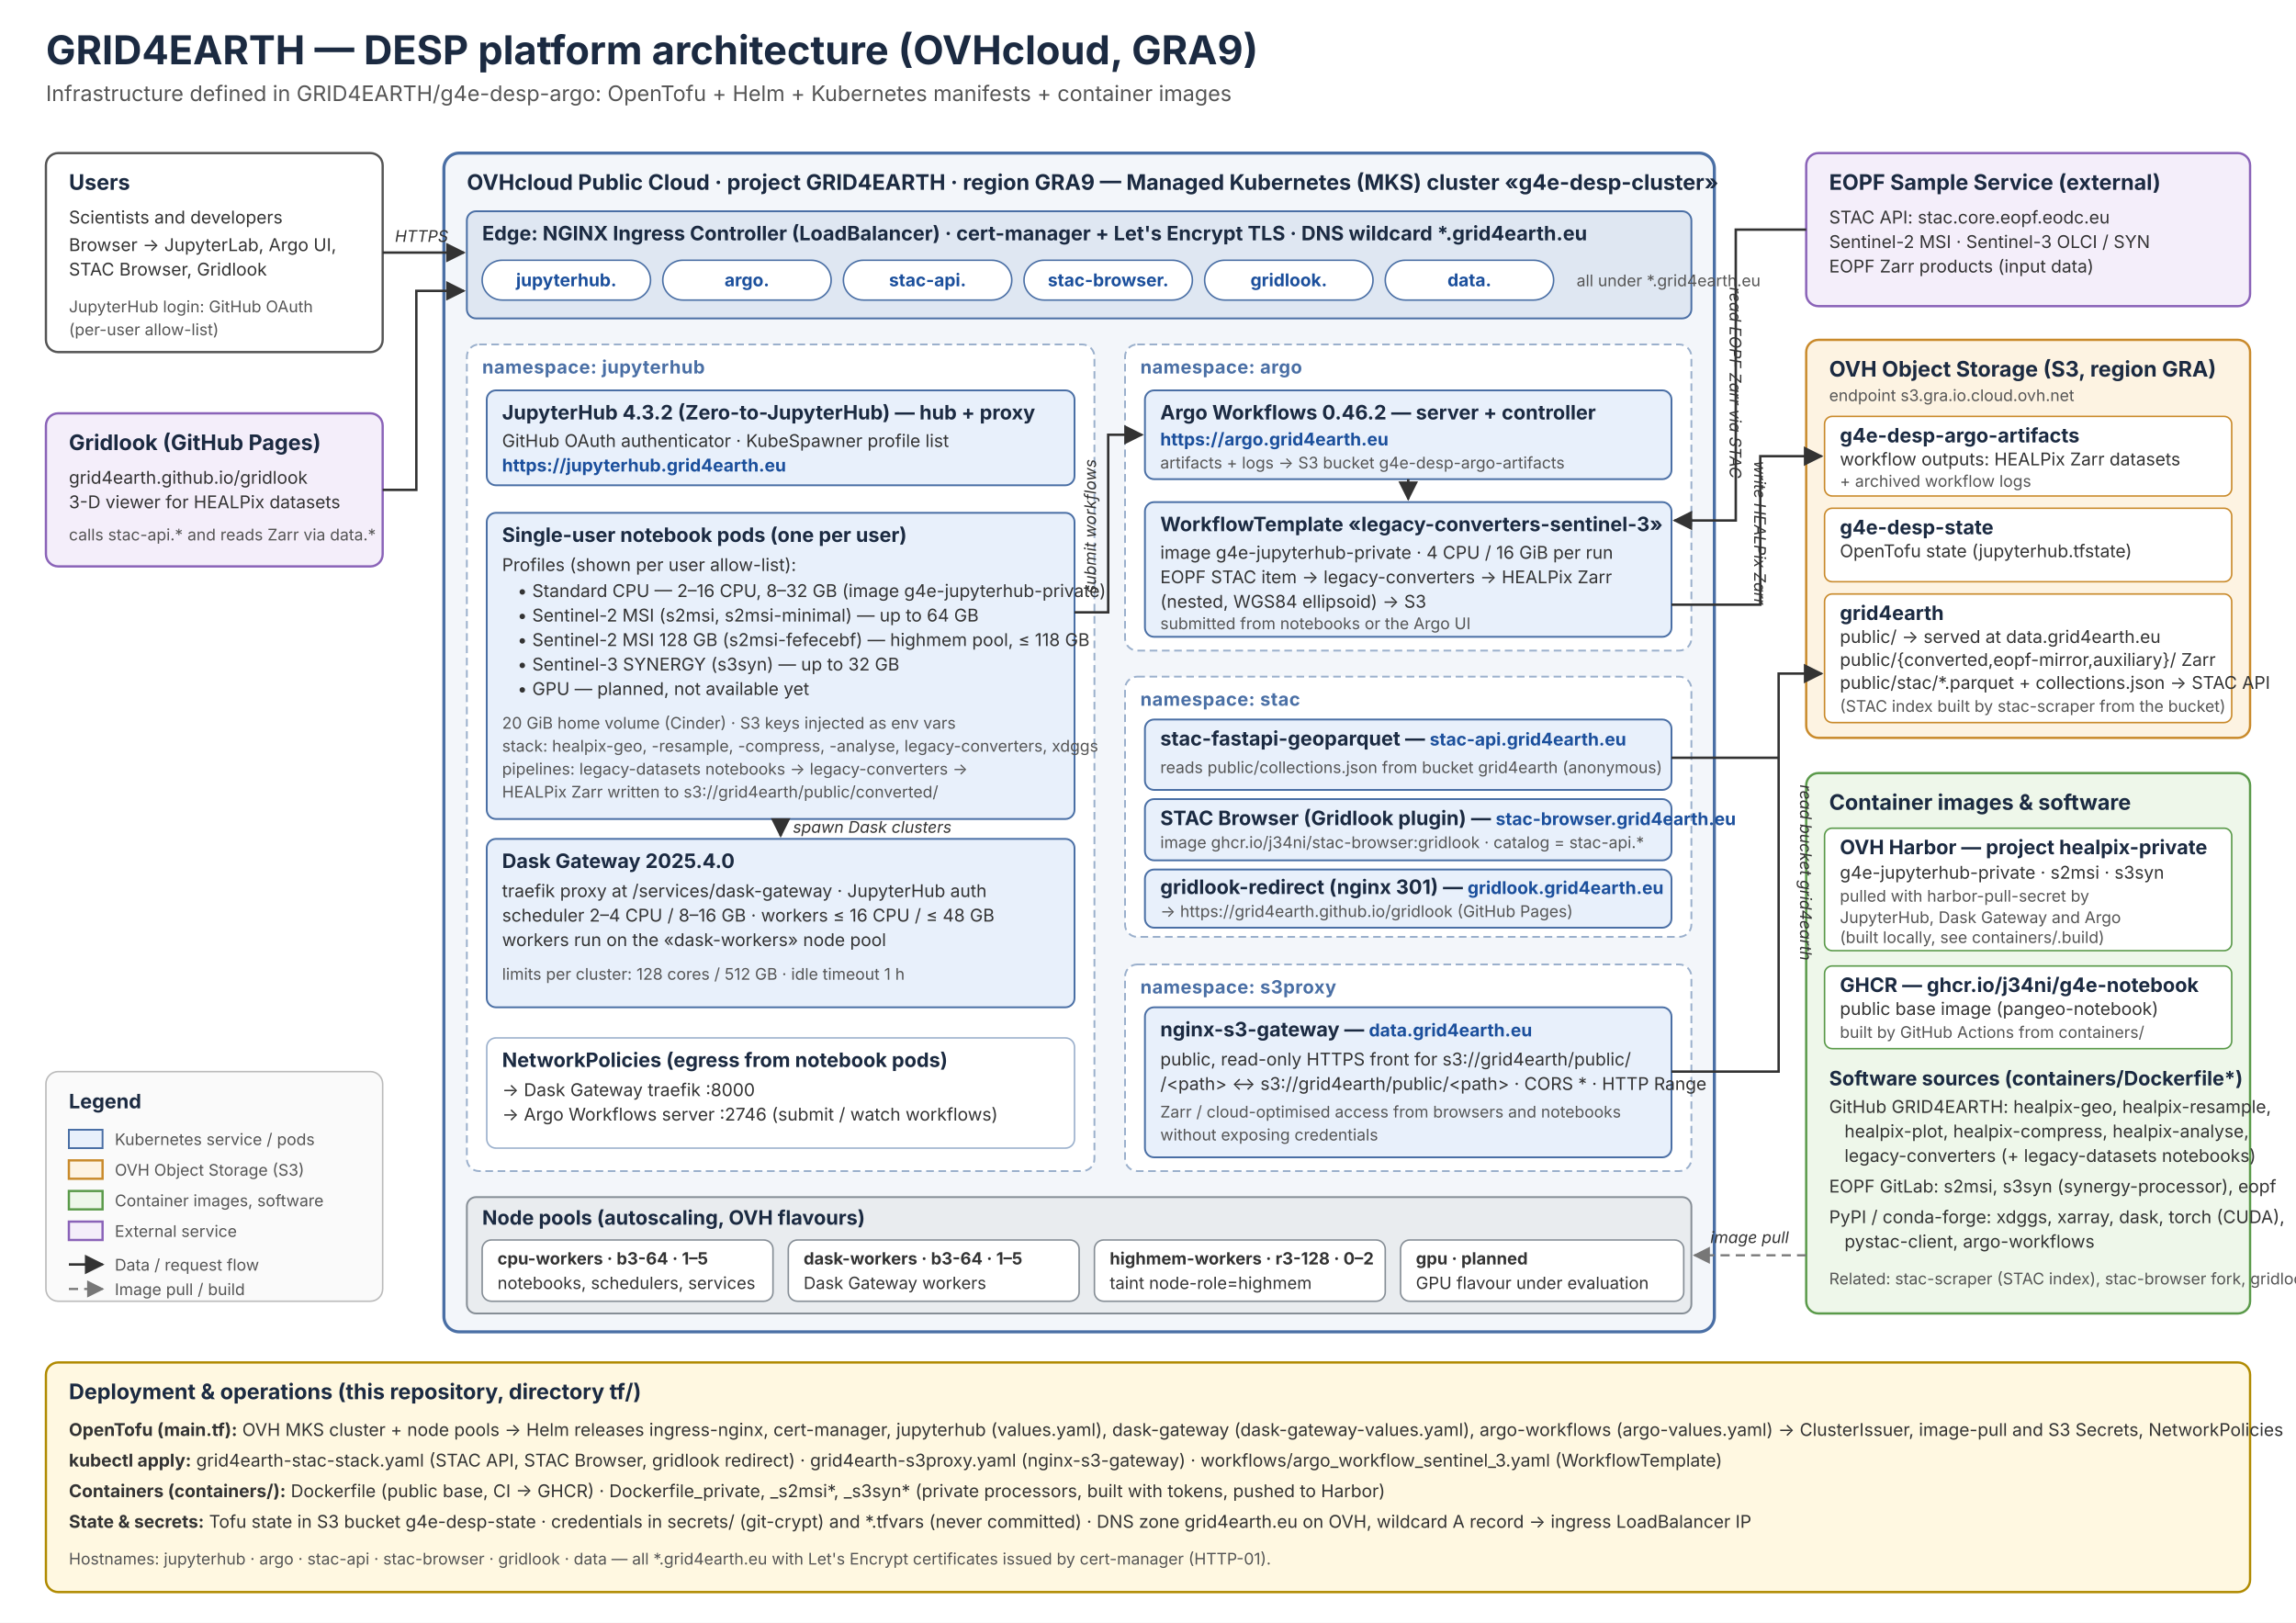
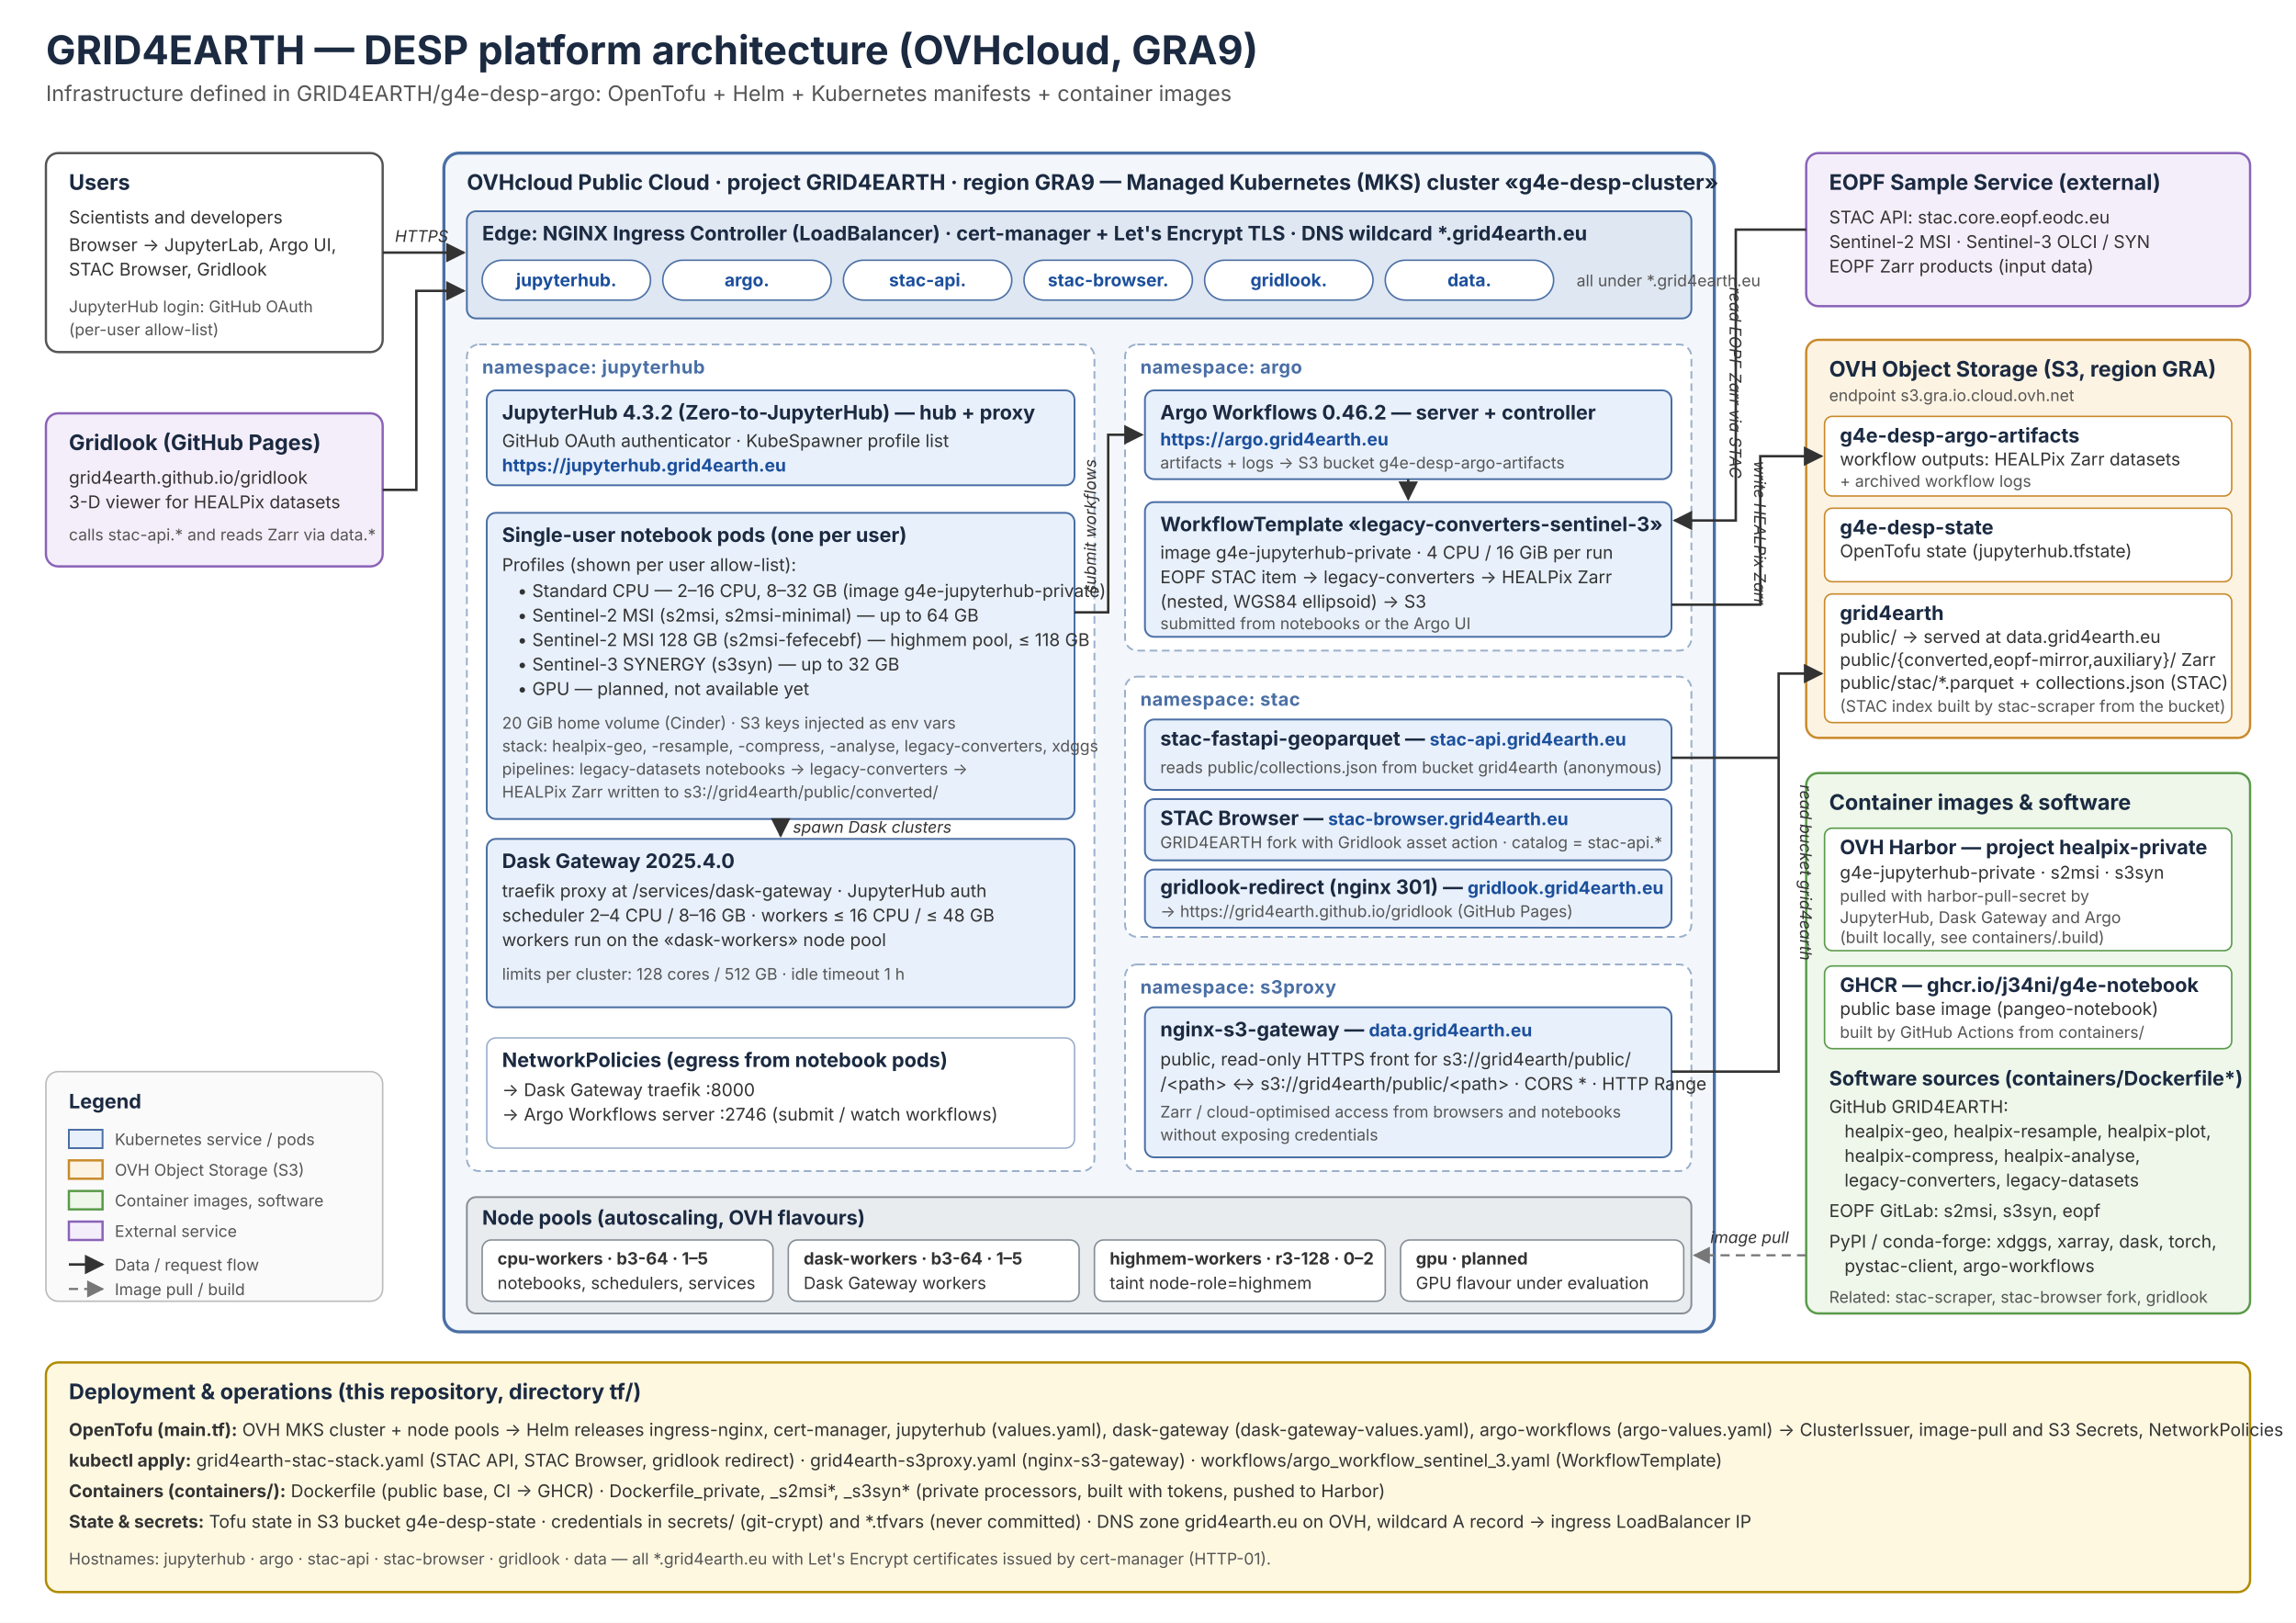
<svg xmlns="http://www.w3.org/2000/svg" viewBox="0 0 1500 1060" width="1500" height="1060" font-family="Inter, Helvetica, Arial, sans-serif">
  <defs>
    <marker id="arrow" viewBox="0 0 10 10" refX="9" refY="5" markerWidth="8" markerHeight="8" orient="auto-start-reverse">
      <path d="M 0 0 L 10 5 L 0 10 z" fill="#333" />
    </marker>
    <marker id="arrow-dim" viewBox="0 0 10 10" refX="9" refY="5" markerWidth="8" markerHeight="8" orient="auto-start-reverse">
      <path d="M 0 0 L 10 5 L 0 10 z" fill="#777" />
    </marker>
    <style>
      .title { font-size: 26px; font-weight: 700; fill: #1b2a41; }
      .subtitle { font-size: 14px; fill: #555; }
      .h1 { font-size: 14px; font-weight: 700; fill: #1b2a41; }
      .h2 { font-size: 13px; font-weight: 700; fill: #1b2a41; }
      .ns { font-size: 12px; font-weight: 700; fill: #4a6fa5; letter-spacing: 0.3px; }
      .t { font-size: 11.5px; fill: #333; }
      .host { font-size: 11.5px; font-weight: 700; fill: #1b4f9c; }
      .small { font-size: 10.5px; fill: #555; }
      .lbl { font-size: 10.5px; fill: #333; font-style: italic; }
      .cluster { fill: #f3f6fa; stroke: #4a6fa5; stroke-width: 2; }
      .ns-box { fill: #ffffff; stroke: #9bb0cc; stroke-width: 1.2; stroke-dasharray: 5 3; }
      .svc { fill: #e8f0fb; stroke: #4a6fa5; stroke-width: 1.2; }
      .edge { fill: #dfe7f2; stroke: #4a6fa5; stroke-width: 1.2; }
      .pill { fill: #ffffff; stroke: #4a6fa5; stroke-width: 1; }
      .store { fill: #fdf3e2; stroke: #c98a2b; stroke-width: 1.5; }
      .bucket { fill: #ffffff; stroke: #c98a2b; stroke-width: 1; }
      .img { fill: #eef7ea; stroke: #5a9a4a; stroke-width: 1.5; }
      .img-sub { fill: #ffffff; stroke: #5a9a4a; stroke-width: 1; }
      .ext { fill: #f4eefa; stroke: #8a63b8; stroke-width: 1.5; }
      .user { fill: #ffffff; stroke: #555; stroke-width: 1.5; }
      .pool { fill: #e9ecef; stroke: #868e96; stroke-width: 1.2; }
      .pool-pill { fill: #ffffff; stroke: #868e96; stroke-width: 1; }
      .deploy { fill: #fff8e1; stroke: #b08a00; stroke-width: 1.5; }
      .flow { fill: none; stroke: #333; stroke-width: 1.6; marker-end: url(#arrow); }
      .flow-dim { fill: none; stroke: #777; stroke-width: 1.4; stroke-dasharray: 6 4; marker-end: url(#arrow-dim); }
    </style>
  </defs>
  <rect width="1500" height="1060" fill="#ffffff" />
  <text x="30" y="42" class="title">GRID4EARTH — DESP platform architecture (OVHcloud, GRA9)</text>
  <text x="30" y="66" class="subtitle">Infrastructure defined in GRID4EARTH/g4e-desp-argo: OpenTofu + Helm + Kubernetes manifests + container images</text>
  <rect x="30" y="100" width="220" height="130" rx="8" class="user" />
  <text x="45" y="124" class="h1">Users</text>
  <text x="45" y="146" class="t">Scientists and developers</text>
  <text x="45" y="164" class="t">Browser → JupyterLab, Argo UI,</text>
  <text x="45" y="180" class="t">STAC Browser, Gridlook</text>
  <text x="45" y="204" class="small">JupyterHub login: GitHub OAuth</text>
  <text x="45" y="219" class="small">(per-user allow-list)</text>
  <rect x="30" y="270" width="220" height="100" rx="8" class="ext" />
  <text x="45" y="294" class="h1">Gridlook (GitHub Pages)</text>
  <text x="45" y="316" class="t">grid4earth.github.io/gridlook</text>
  <text x="45" y="332" class="t">3-D viewer for HEALPix datasets</text>
  <text x="45" y="353" class="small">calls stac-api.* and reads Zarr via data.*</text>
  <rect x="30" y="700" width="220" height="150" rx="8" fill="#fafafa" stroke="#bbb" stroke-width="1" />
  <text x="45" y="724" class="h2">Legend</text>
  <rect x="45" y="738" width="22" height="12" class="svc" />
  <text x="75" y="748" class="small">Kubernetes service / pods</text>
  <rect x="45" y="758" width="22" height="12" class="store" />
  <text x="75" y="768" class="small">OVH Object Storage (S3)</text>
  <rect x="45" y="778" width="22" height="12" class="img" />
  <text x="75" y="788" class="small">Container images, software</text>
  <rect x="45" y="798" width="22" height="12" class="ext" />
  <text x="75" y="808" class="small">External service</text>
  <line x1="45" y1="826" x2="67" y2="826" class="flow" />
  <text x="75" y="830" class="small">Data / request flow</text>
  <line x1="45" y1="842" x2="67" y2="842" class="flow-dim" />
  <text x="75" y="846" class="small">Image pull / build</text>
  <rect x="290" y="100" width="830" height="770" rx="10" class="cluster" />
  <text x="305" y="124" class="h1">OVHcloud Public Cloud · project GRID4EARTH · region GRA9 — Managed Kubernetes (MKS) cluster «g4e-desp-cluster»</text>
  <rect x="305" y="138" width="800" height="70" rx="6" class="edge" />
  <text x="315" y="157" class="h2">Edge: NGINX Ingress Controller (LoadBalancer) · cert-manager + Let's Encrypt TLS · DNS wildcard *.grid4earth.eu</text>
  <g font-size="11.5" font-weight="700" fill="#1b4f9c" text-anchor="middle">
    <rect x="315" y="170" width="110" height="26" rx="13" class="pill" />
    <text x="370" y="187">jupyterhub.</text>
    <rect x="433" y="170" width="110" height="26" rx="13" class="pill" />
    <text x="488" y="187">argo.</text>
    <rect x="551" y="170" width="110" height="26" rx="13" class="pill" />
    <text x="606" y="187">stac-api.</text>
    <rect x="669" y="170" width="110" height="26" rx="13" class="pill" />
    <text x="724" y="187">stac-browser.</text>
    <rect x="787" y="170" width="110" height="26" rx="13" class="pill" />
    <text x="842" y="187">gridlook.</text>
    <rect x="905" y="170" width="110" height="26" rx="13" class="pill" />
    <text x="960" y="187">data.</text>
  </g>
  <text x="1030" y="187" class="small">all under *.grid4earth.eu</text>
  <rect x="305" y="225" width="410" height="540" rx="8" class="ns-box" />
  <text x="315" y="244" class="ns">namespace: jupyterhub</text>
  <rect x="318" y="255" width="384" height="62" rx="6" class="svc" />
  <text x="328" y="274" class="h2">JupyterHub 4.3.2 (Zero-to-JupyterHub) — hub + proxy</text>
  <text x="328" y="292" class="t">GitHub OAuth authenticator · KubeSpawner profile list</text>
  <text x="328" y="308" class="host">https://jupyterhub.grid4earth.eu</text>
  <rect x="318" y="335" width="384" height="200" rx="6" class="svc" />
  <text x="328" y="354" class="h2">Single-user notebook pods (one per user)</text>
  <text x="328" y="373" class="t">Profiles (shown per user allow-list):</text>
  <text x="338" y="390" class="t">• Standard CPU — 2–16 CPU, 8–32 GB (image g4e-jupyterhub-private)</text>
  <text x="338" y="406" class="t">• Sentinel-2 MSI (s2msi, s2msi-minimal) — up to 64 GB</text>
  <text x="338" y="422" class="t">• Sentinel-2 MSI 128 GB (s2msi-fefecebf) — highmem pool, ≤ 118 GB</text>
  <text x="338" y="438" class="t">• Sentinel-3 SYNERGY (s3syn) — up to 32 GB</text>
  <text x="338" y="454" class="t">• GPU — planned, not available yet</text>
  <text x="328" y="476" class="small">20 GiB home volume (Cinder) · S3 keys injected as env vars</text>
  <text x="328" y="491" class="small">stack: healpix-geo, -resample, -compress, -analyse, legacy-converters, xdggs</text>
  <text x="328" y="506" class="small">pipelines: legacy-datasets notebooks → legacy-converters →</text>
  <text x="328" y="521" class="small">HEALPix Zarr written to s3://grid4earth/public/converted/</text>
  <rect x="318" y="548" width="384" height="110" rx="6" class="svc" />
  <text x="328" y="567" class="h2">Dask Gateway 2025.4.0</text>
  <text x="328" y="586" class="t">traefik proxy at /services/dask-gateway · JupyterHub auth</text>
  <text x="328" y="602" class="t">scheduler 2–4 CPU / 8–16 GB · workers ≤ 16 CPU / ≤ 48 GB</text>
  <text x="328" y="618" class="t">workers run on the «dask-workers» node pool</text>
  <text x="328" y="640" class="small">limits per cluster: 128 cores / 512 GB · idle timeout 1 h</text>
  <rect x="318" y="678" width="384" height="72" rx="6" fill="#ffffff" stroke="#9bb0cc" stroke-width="1" />
  <text x="328" y="697" class="h2">NetworkPolicies (egress from notebook pods)</text>
  <text x="328" y="716" class="t">→ Dask Gateway traefik :8000</text>
  <text x="328" y="732" class="t">→ Argo Workflows server :2746 (submit / watch workflows)</text>
  <rect x="735" y="225" width="370" height="200" rx="8" class="ns-box" />
  <text x="745" y="244" class="ns">namespace: argo</text>
  <rect x="748" y="255" width="344" height="58" rx="6" class="svc" />
  <text x="758" y="274" class="h2">Argo Workflows 0.46.2 — server + controller</text>
  <text x="758" y="291" class="host">https://argo.grid4earth.eu</text>
  <text x="758" y="306" class="small">artifacts + logs → S3 bucket g4e-desp-argo-artifacts</text>
  <rect x="748" y="328" width="344" height="88" rx="6" class="svc" />
  <text x="758" y="347" class="h2">WorkflowTemplate «legacy-converters-sentinel-3»</text>
  <text x="758" y="365" class="t">image g4e-jupyterhub-private · 4 CPU / 16 GiB per run</text>
  <text x="758" y="381" class="t">EOPF STAC item → legacy-converters → HEALPix Zarr</text>
  <text x="758" y="397" class="t">(nested, WGS84 ellipsoid) → S3</text>
  <text x="758" y="411" class="small">submitted from notebooks or the Argo UI</text>
  <rect x="735" y="442" width="370" height="170" rx="8" class="ns-box" />
  <text x="745" y="461" class="ns">namespace: stac</text>
  <rect x="748" y="470" width="344" height="46" rx="6" class="svc" />
  <text x="758" y="487" class="h2">stac-fastapi-geoparquet — <tspan class="host">stac-api.grid4earth.eu</tspan>
  </text>
  <text x="758" y="505" class="small">reads public/collections.json from bucket grid4earth (anonymous)</text>
  <rect x="748" y="522" width="344" height="40" rx="6" class="svc" />
-   <text x="758" y="539" class="h2">STAC Browser (Gridlook plugin) — <tspan class="host">stac-browser.grid4earth.eu</tspan>
-   </text>
-   <text x="758" y="554" class="small">image ghcr.io/j34ni/stac-browser:gridlook · catalog = stac-api.*</text>
+   <text x="758" y="539" class="h2">STAC Browser — <tspan class="host">stac-browser.grid4earth.eu</tspan>
+   </text>
+   <text x="758" y="554" class="small">GRID4EARTH fork with Gridlook asset action · catalog = stac-api.*</text>
  <rect x="748" y="568" width="344" height="38" rx="6" class="svc" />
  <text x="758" y="584" class="h2">gridlook-redirect (nginx 301) — <tspan class="host">gridlook.grid4earth.eu</tspan>
  </text>
  <text x="758" y="599" class="small">→ https://grid4earth.github.io/gridlook (GitHub Pages)</text>
  <rect x="735" y="630" width="370" height="135" rx="8" class="ns-box" />
  <text x="745" y="649" class="ns">namespace: s3proxy</text>
  <rect x="748" y="658" width="344" height="98" rx="6" class="svc" />
  <text x="758" y="677" class="h2">nginx-s3-gateway — <tspan class="host">data.grid4earth.eu</tspan>
  </text>
  <text x="758" y="696" class="t">public, read-only HTTPS front for s3://grid4earth/public/</text>
  <text x="758" y="712" class="t">/&lt;path&gt; ↔ s3://grid4earth/public/&lt;path&gt; · CORS * · HTTP Range</text>
  <text x="758" y="730" class="small">Zarr / cloud-optimised access from browsers and notebooks</text>
  <text x="758" y="745" class="small">without exposing credentials</text>
  <rect x="305" y="782" width="800" height="76" rx="6" class="pool" />
  <text x="315" y="800" class="h2">Node pools (autoscaling, OVH flavours)</text>
  <g font-size="11" fill="#333">
    <rect x="315" y="810" width="190" height="40" rx="6" class="pool-pill" />
    <text x="325" y="826" font-weight="700">cpu-workers · b3-64 · 1–5</text>
    <text x="325" y="842">notebooks, schedulers, services</text>
    <rect x="515" y="810" width="190" height="40" rx="6" class="pool-pill" />
    <text x="525" y="826" font-weight="700">dask-workers · b3-64 · 1–5</text>
    <text x="525" y="842">Dask Gateway workers</text>
    <rect x="715" y="810" width="190" height="40" rx="6" class="pool-pill" />
    <text x="725" y="826" font-weight="700">highmem-workers · r3-128 · 0–2</text>
    <text x="725" y="842">taint node-role=highmem</text>
    <rect x="915" y="810" width="185" height="40" rx="6" class="pool-pill" />
    <text x="925" y="826" font-weight="700">gpu · planned</text>
    <text x="925" y="842">GPU flavour under evaluation</text>
  </g>
  <rect x="1180" y="100" width="290" height="100" rx="8" class="ext" />
  <text x="1195" y="124" class="h1">EOPF Sample Service (external)</text>
  <text x="1195" y="146" class="t">STAC API: stac.core.eopf.eodc.eu</text>
  <text x="1195" y="162" class="t">Sentinel-2 MSI · Sentinel-3 OLCI / SYN</text>
  <text x="1195" y="178" class="t">EOPF Zarr products (input data)</text>
  <rect x="1180" y="222" width="290" height="260" rx="8" class="store" />
  <text x="1195" y="246" class="h1">OVH Object Storage (S3, region GRA)</text>
  <text x="1195" y="262" class="small">endpoint s3.gra.io.cloud.ovh.net</text>
  <rect x="1192" y="272" width="266" height="52" rx="5" class="bucket" />
  <text x="1202" y="289" class="h2">g4e-desp-argo-artifacts</text>
  <text x="1202" y="304" class="t">workflow outputs: HEALPix Zarr datasets</text>
  <text x="1202" y="318" class="small">+ archived workflow logs</text>
  <rect x="1192" y="332" width="266" height="48" rx="5" class="bucket" />
  <text x="1202" y="349" class="h2">g4e-desp-state</text>
  <text x="1202" y="364" class="t">OpenTofu state (jupyterhub.tfstate)</text>
  <rect x="1192" y="388" width="266" height="84" rx="5" class="bucket" />
  <text x="1202" y="405" class="h2">grid4earth</text>
  <text x="1202" y="420" class="t">public/ → served at data.grid4earth.eu</text>
  <text x="1202" y="435" class="t">public/{converted,eopf-mirror,auxiliary}/ Zarr</text>
-   <text x="1202" y="450" class="t">public/stac/*.parquet + collections.json → STAC API</text>
+   <text x="1202" y="450" class="t">public/stac/*.parquet + collections.json (STAC)</text>
  <text x="1202" y="465" class="small">(STAC index built by stac-scraper from the bucket)</text>
  <rect x="1180" y="505" width="290" height="353" rx="8" class="img" />
  <text x="1195" y="529" class="h1">Container images &amp; software</text>
  <rect x="1192" y="541" width="266" height="80" rx="5" class="img-sub" />
  <text x="1202" y="558" class="h2">OVH Harbor — project healpix-private</text>
  <text x="1202" y="574" class="t">g4e-jupyterhub-private · s2msi · s3syn</text>
  <text x="1202" y="589" class="small">pulled with harbor-pull-secret by</text>
  <text x="1202" y="603" class="small">JupyterHub, Dask Gateway and Argo</text>
  <text x="1202" y="616" class="small">(built locally, see containers/.build)</text>
  <rect x="1192" y="631" width="266" height="54" rx="5" class="img-sub" />
  <text x="1202" y="648" class="h2">GHCR — ghcr.io/j34ni/g4e-notebook</text>
  <text x="1202" y="663" class="t">public base image (pangeo-notebook)</text>
  <text x="1202" y="678" class="small">built by GitHub Actions from containers/</text>
  <text x="1195" y="709" class="h2">Software sources (containers/Dockerfile*)</text>
-   <text x="1195" y="727" class="t">GitHub GRID4EARTH: healpix-geo, healpix-resample,</text>
-   <text x="1205" y="743" class="t">healpix-plot, healpix-compress, healpix-analyse,</text>
-   <text x="1205" y="759" class="t">legacy-converters (+ legacy-datasets notebooks)</text>
-   <text x="1195" y="779" class="t">EOPF GitLab: s2msi, s3syn (synergy-processor), eopf</text>
-   <text x="1195" y="799" class="t">PyPI / conda-forge: xdggs, xarray, dask, torch (CUDA),</text>
-   <text x="1205" y="815" class="t">pystac-client, argo-workflows</text>
-   <text x="1195" y="839" class="small">Related: stac-scraper (STAC index), stac-browser fork, gridlook</text>
+   <text x="1195" y="727" class="t">GitHub GRID4EARTH:</text>
+   <text x="1205" y="743" class="t">healpix-geo, healpix-resample, healpix-plot,</text>
+   <text x="1205" y="759" class="t">healpix-compress, healpix-analyse,</text>
+   <text x="1205" y="775" class="t">legacy-converters, legacy-datasets</text>
+   <text x="1195" y="795" class="t">EOPF GitLab: s2msi, s3syn, eopf</text>
+   <text x="1195" y="815" class="t">PyPI / conda-forge: xdggs, xarray, dask, torch,</text>
+   <text x="1205" y="831" class="t">pystac-client, argo-workflows</text>
+   <text x="1195" y="851" class="small">Related: stac-scraper, stac-browser fork, gridlook</text>
  <rect x="30" y="890" width="1440" height="150" rx="8" class="deploy" />
  <text x="45" y="914" class="h1">Deployment &amp; operations (this repository, directory tf/)</text>
  <text x="45" y="938" class="t">
    <tspan font-weight="700">OpenTofu (main.tf):</tspan> OVH MKS cluster + node pools → Helm releases ingress-nginx, cert-manager, jupyterhub (values.yaml), dask-gateway (dask-gateway-values.yaml), argo-workflows (argo-values.yaml) → ClusterIssuer, image-pull and S3 Secrets, NetworkPolicies</text>
  <text x="45" y="958" class="t">
    <tspan font-weight="700">kubectl apply:</tspan> grid4earth-stac-stack.yaml (STAC API, STAC Browser, gridlook redirect) · grid4earth-s3proxy.yaml (nginx-s3-gateway) · workflows/argo_workflow_sentinel_3.yaml (WorkflowTemplate)</text>
  <text x="45" y="978" class="t">
    <tspan font-weight="700">Containers (containers/):</tspan> Dockerfile (public base, CI → GHCR) · Dockerfile_private, _s2msi*, _s3syn* (private processors, built with tokens, pushed to Harbor)</text>
  <text x="45" y="998" class="t">
    <tspan font-weight="700">State &amp; secrets:</tspan> Tofu state in S3 bucket g4e-desp-state · credentials in secrets/ (git-crypt) and *.tfvars (never committed) · DNS zone grid4earth.eu on OVH, wildcard A record → ingress LoadBalancer IP</text>
  <text x="45" y="1022" class="small">Hostnames: jupyterhub · argo · stac-api · stac-browser · gridlook · data — all *.grid4earth.eu with Let's Encrypt certificates issued by cert-manager (HTTP-01).</text>
  <path d="M 250 165 L 303 165" class="flow" />
  <text x="258" y="158" class="lbl">HTTPS</text>
  <path d="M 250 320 L 272 320 L 272 190 L 303 190" class="flow" />
  <path d="M 510 535 L 510 546" class="flow" />
  <text x="518" y="544" class="lbl">spawn Dask clusters</text>
  <path d="M 702 400 L 724 400 L 724 284 L 746 284" class="flow" />
  <text x="716" y="300" class="lbl" transform="rotate(-90 716 300)" text-anchor="end">submit workflows</text>
  <path d="M 920 313 L 920 326" class="flow" />
  <path d="M 1180 150 L 1134 150 L 1134 340 L 1094 340" class="flow" />
  <text x="1130" y="250" class="lbl" transform="rotate(90 1130 250)" text-anchor="middle">read EOPF Zarr via STAC</text>
  <path d="M 1092 395 L 1150 395 L 1150 298 L 1190 298" class="flow" />
  <text x="1146" y="348" class="lbl" transform="rotate(90 1146 348)" text-anchor="middle">write HEALPix Zarr</text>
  <path d="M 1092 495 L 1162 495" fill="none" stroke="#333" stroke-width="1.6" />
  <path d="M 1092 700 L 1162 700 L 1162 440 L 1190 440" class="flow" />
  <text x="1176" y="570" class="lbl" transform="rotate(90 1176 570)" text-anchor="middle">read bucket grid4earth</text>
  <path d="M 1180 820 L 1107 820" class="flow-dim" />
  <text x="1143" y="812" class="lbl" text-anchor="middle">image pull</text>
</svg>
